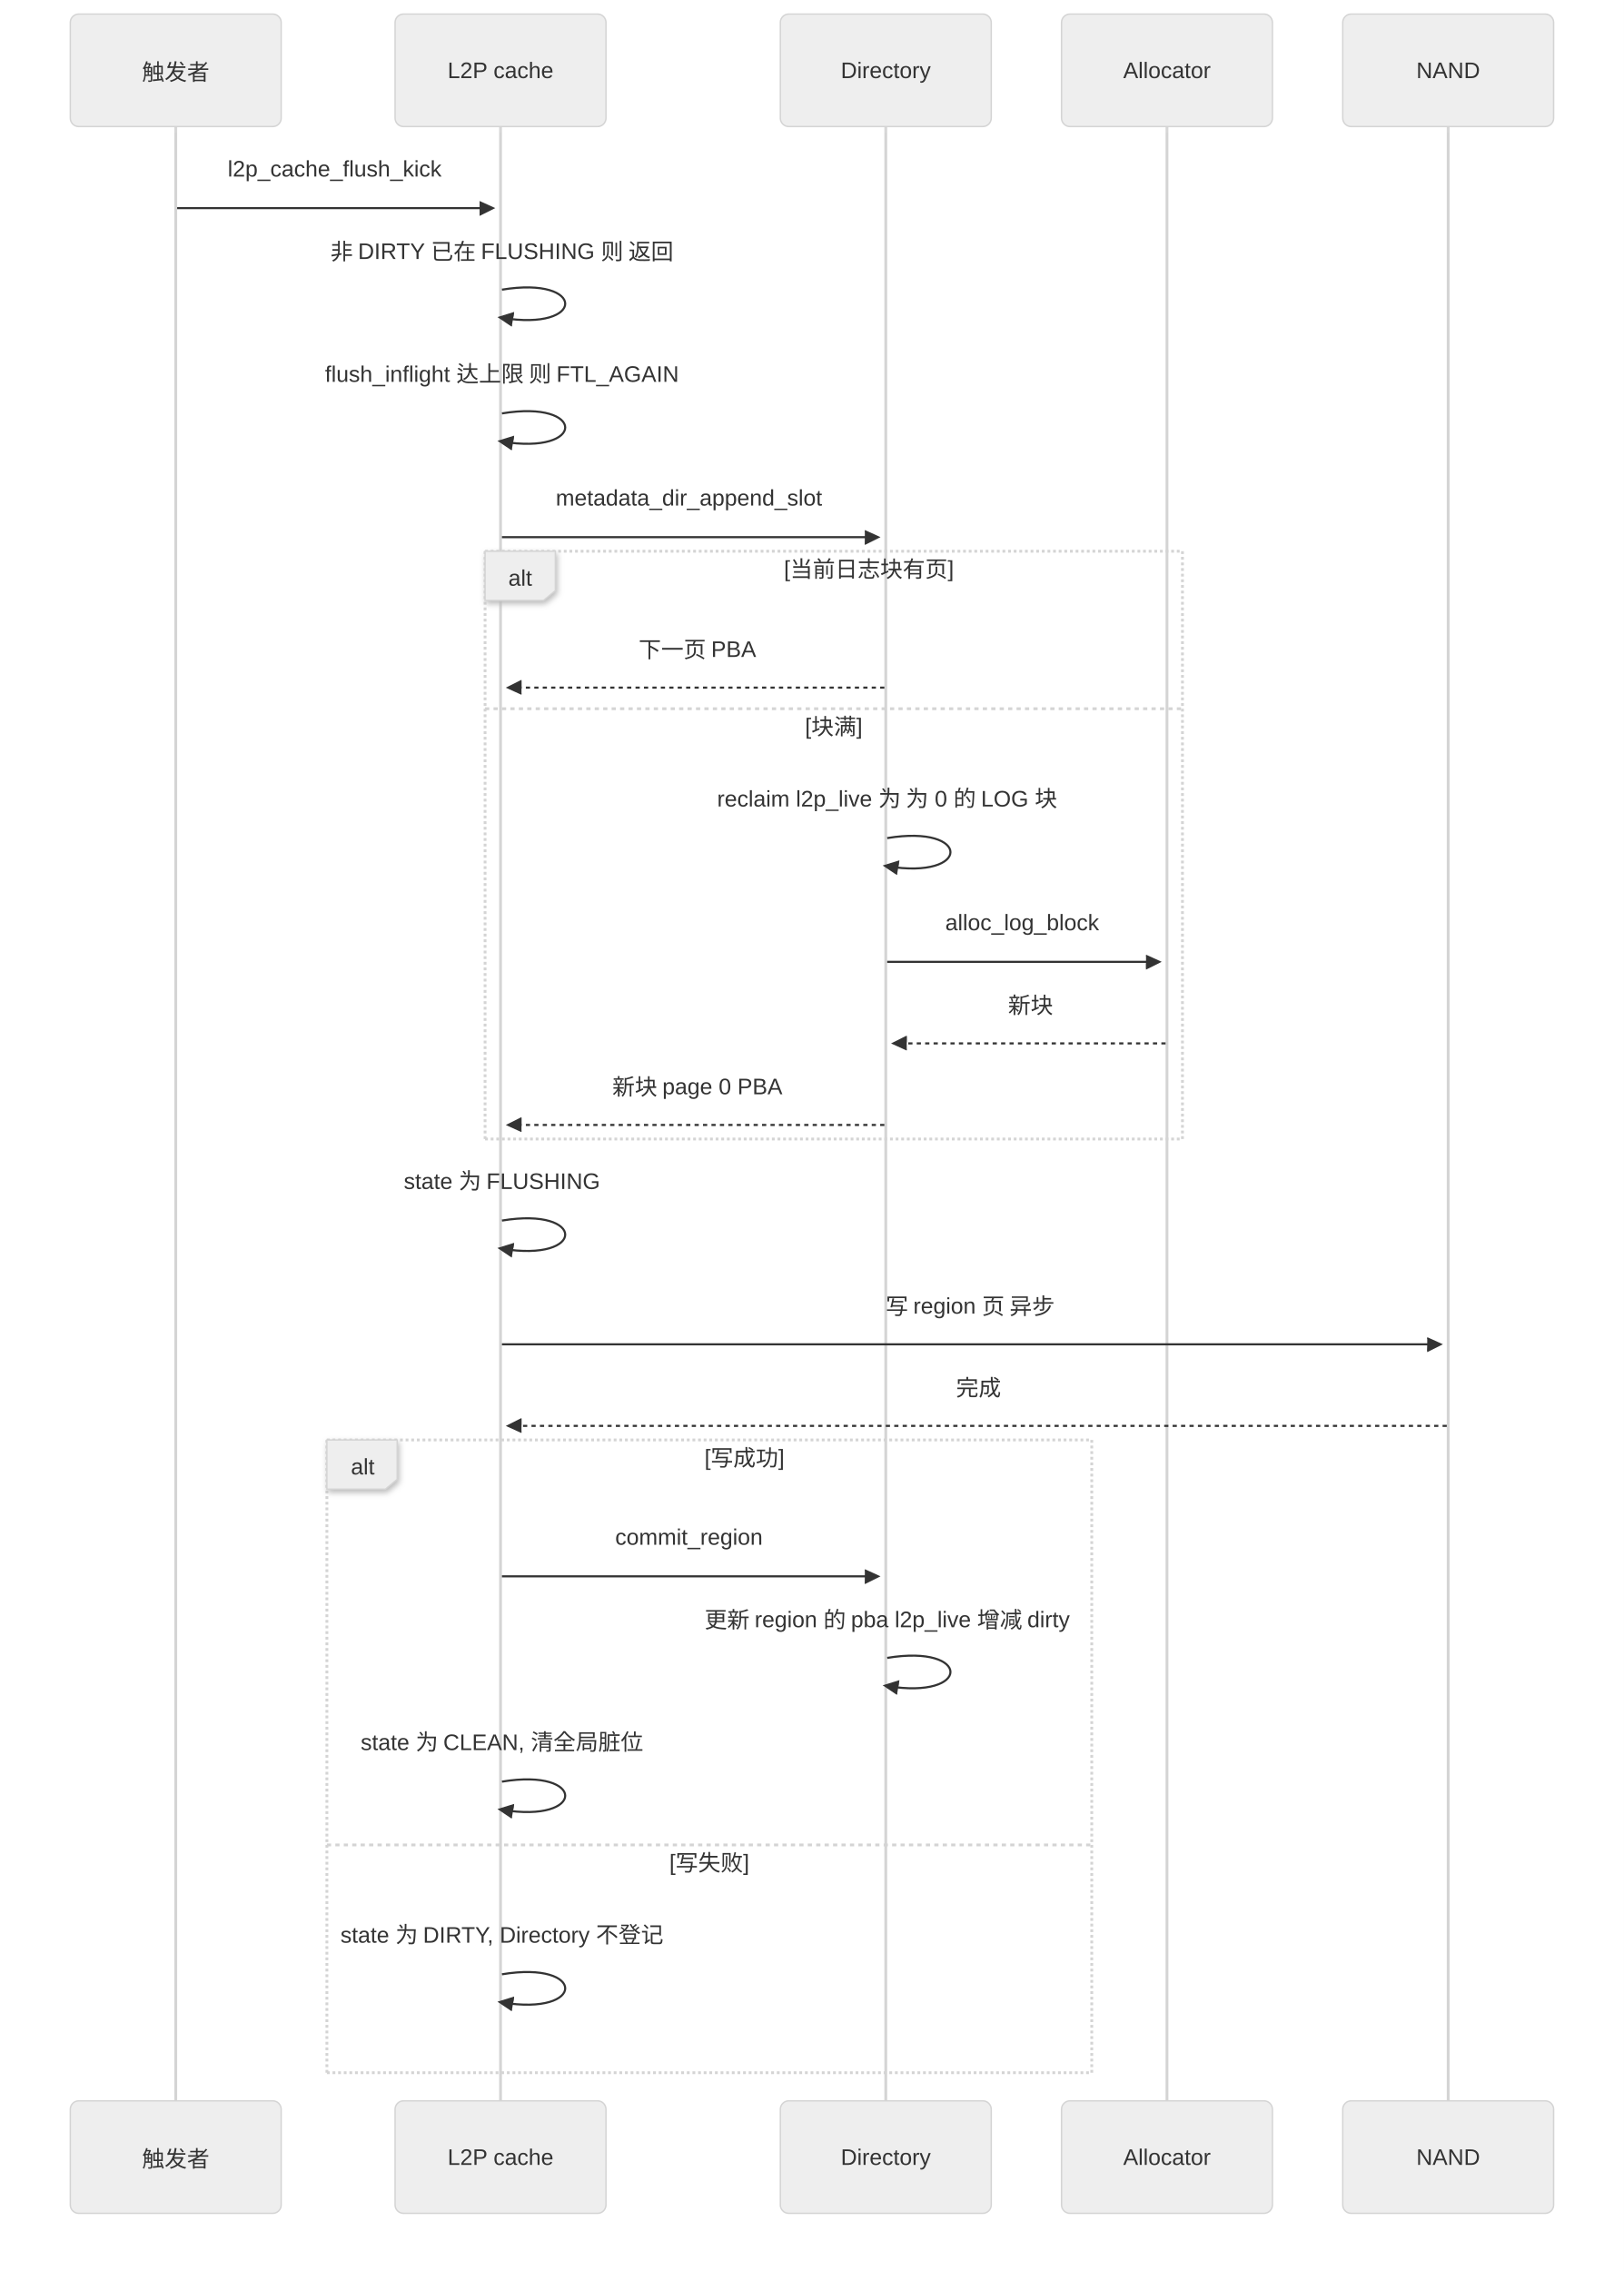
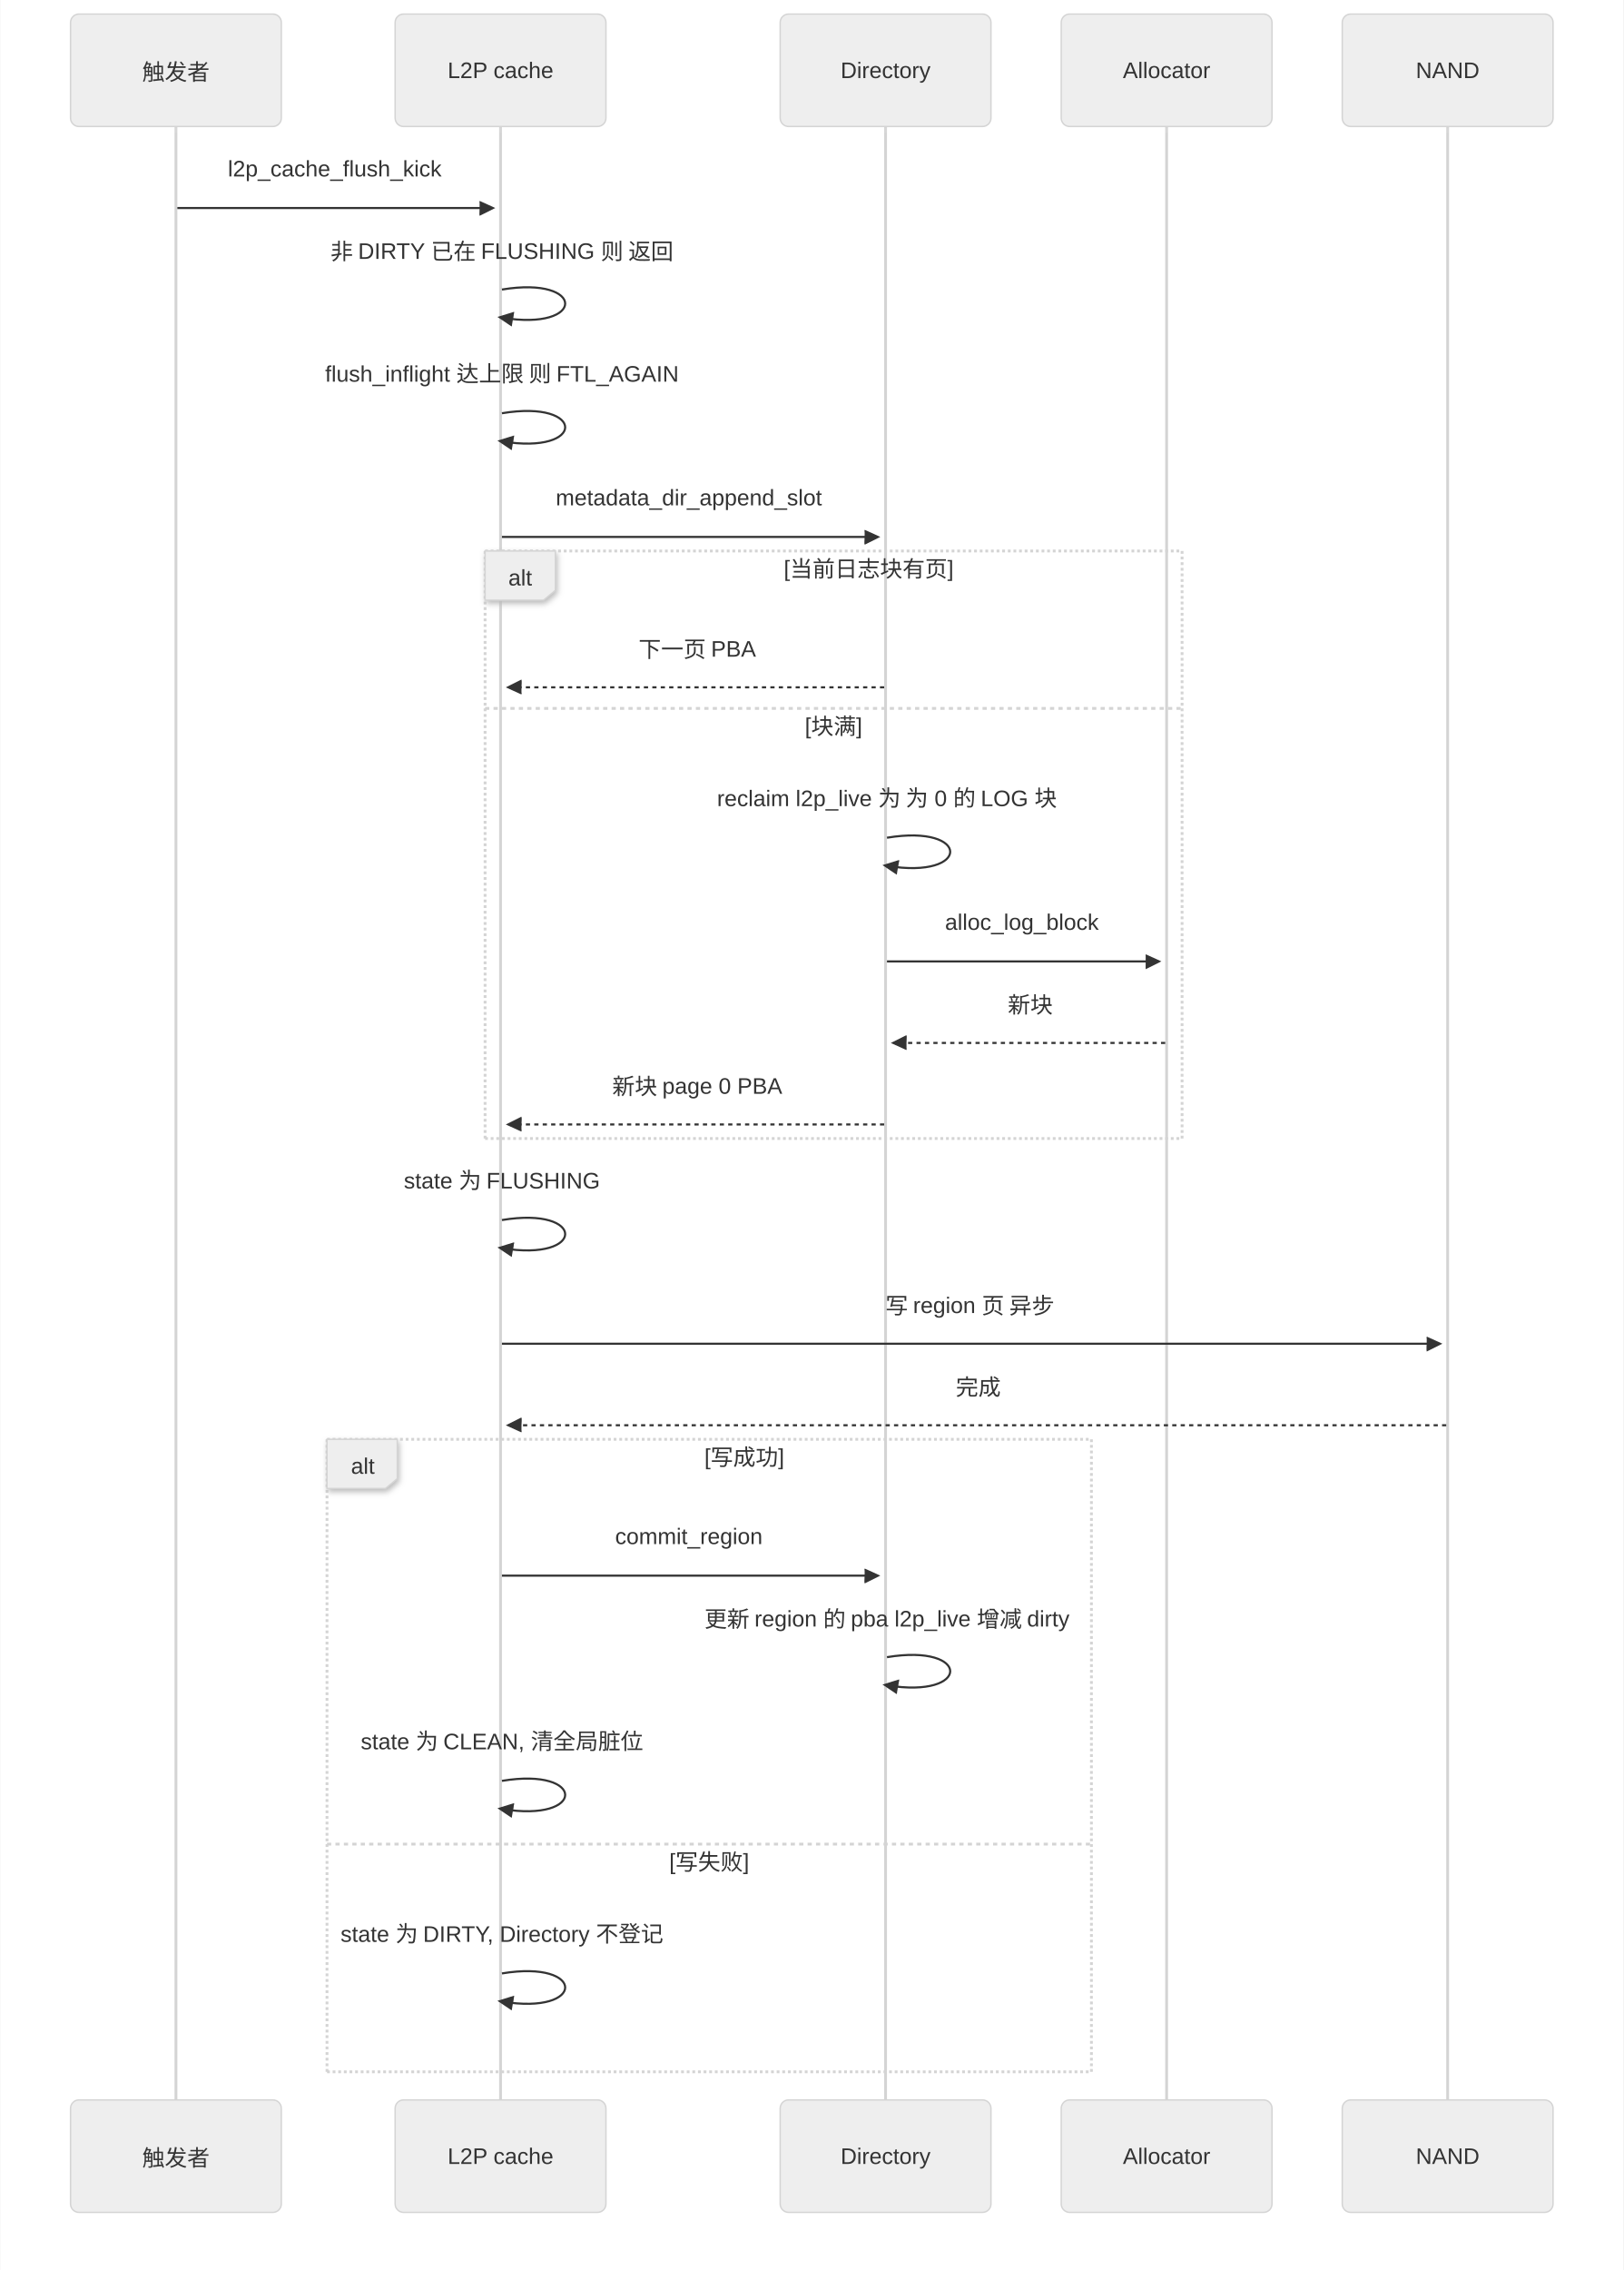
- <svg xmlns="http://www.w3.org/2000/svg" id="d23" width="100%" style="max-width: 1155px;" viewBox="-50 -10 1155 1615" role="graphics-document document" aria-roledescription="sequence">
+ <svg xmlns="http://www.w3.org/2000/svg" id="d23" width="900" height="1258" viewBox="-50 -10 1155 1615" role="graphics-document document" aria-roledescription="sequence">
  <rect x="-50" y="-10" width="1155" height="1615" fill="#ffffff" />
  <g>
    <rect x="905" y="1484" fill="#eaeaea" stroke="#666" width="150" height="80" name="N" rx="6" ry="6" class="actor actor-bottom" data-look="neo" filter="url(#d23-drop-shadow)" />
    <text x="980" y="1524" dominant-baseline="central" alignment-baseline="central" class="actor actor-box" style="text-anchor: middle; font-size: 16px; font-weight: 400;">
      <tspan x="980" dy="0">NAND</tspan>
    </text>
  </g>
  <g>
    <rect x="705" y="1484" fill="#eaeaea" stroke="#666" width="150" height="80" name="A" rx="6" ry="6" class="actor actor-bottom" data-look="neo" filter="url(#d23-drop-shadow)" />
    <text x="780" y="1524" dominant-baseline="central" alignment-baseline="central" class="actor actor-box" style="text-anchor: middle; font-size: 16px; font-weight: 400;">
      <tspan x="780" dy="0">Allocator</tspan>
    </text>
  </g>
  <g>
    <rect x="505" y="1484" fill="#eaeaea" stroke="#666" width="150" height="80" name="D" rx="6" ry="6" class="actor actor-bottom" data-look="neo" filter="url(#d23-drop-shadow)" />
    <text x="580" y="1524" dominant-baseline="central" alignment-baseline="central" class="actor actor-box" style="text-anchor: middle; font-size: 16px; font-weight: 400;">
      <tspan x="580" dy="0">Directory</tspan>
    </text>
  </g>
  <g>
    <rect x="231" y="1484" fill="#eaeaea" stroke="#666" width="150" height="80" name="C" rx="6" ry="6" class="actor actor-bottom" data-look="neo" filter="url(#d23-drop-shadow)" />
    <text x="306" y="1524" dominant-baseline="central" alignment-baseline="central" class="actor actor-box" style="text-anchor: middle; font-size: 16px; font-weight: 400;">
      <tspan x="306" dy="0">L2P cache</tspan>
    </text>
  </g>
  <g>
    <rect x="0" y="1484" fill="#eaeaea" stroke="#666" width="150" height="80" name="S" rx="6" ry="6" class="actor actor-bottom" data-look="neo" filter="url(#d23-drop-shadow)" />
    <text x="75" y="1524" dominant-baseline="central" alignment-baseline="central" class="actor actor-box" style="text-anchor: middle; font-size: 16px; font-weight: 400;">
      <tspan x="75" dy="0">触发者</tspan>
    </text>
  </g>
  <g>
    <line id="actor4" x1="980" y1="80" x2="980" y2="1484" class="actor-line 200" stroke-width="0.5px" stroke="#999" name="N" data-et="life-line" data-id="N" />
    <g id="root-4" data-look="neo" data-et="participant" data-type="participant" data-id="N">
      <rect x="905" y="0" fill="#eaeaea" stroke="#666" width="150" height="80" name="N" rx="6" ry="6" class="actor actor-top" data-look="neo" filter="url(#d23-drop-shadow)" />
      <text x="980" y="40" dominant-baseline="central" alignment-baseline="central" class="actor actor-box" style="text-anchor: middle; font-size: 16px; font-weight: 400;">
        <tspan x="980" dy="0">NAND</tspan>
      </text>
    </g>
  </g>
  <g>
    <line id="actor3" x1="780" y1="80" x2="780" y2="1484" class="actor-line 200" stroke-width="0.5px" stroke="#999" name="A" data-et="life-line" data-id="A" />
    <g id="root-3" data-look="neo" data-et="participant" data-type="participant" data-id="A">
      <rect x="705" y="0" fill="#eaeaea" stroke="#666" width="150" height="80" name="A" rx="6" ry="6" class="actor actor-top" data-look="neo" filter="url(#d23-drop-shadow)" />
      <text x="780" y="40" dominant-baseline="central" alignment-baseline="central" class="actor actor-box" style="text-anchor: middle; font-size: 16px; font-weight: 400;">
        <tspan x="780" dy="0">Allocator</tspan>
      </text>
    </g>
  </g>
  <g>
    <line id="actor2" x1="580" y1="80" x2="580" y2="1484" class="actor-line 200" stroke-width="0.5px" stroke="#999" name="D" data-et="life-line" data-id="D" />
    <g id="root-2" data-look="neo" data-et="participant" data-type="participant" data-id="D">
      <rect x="505" y="0" fill="#eaeaea" stroke="#666" width="150" height="80" name="D" rx="6" ry="6" class="actor actor-top" data-look="neo" filter="url(#d23-drop-shadow)" />
      <text x="580" y="40" dominant-baseline="central" alignment-baseline="central" class="actor actor-box" style="text-anchor: middle; font-size: 16px; font-weight: 400;">
        <tspan x="580" dy="0">Directory</tspan>
      </text>
    </g>
  </g>
  <g>
    <line id="actor1" x1="306" y1="80" x2="306" y2="1484" class="actor-line 200" stroke-width="0.5px" stroke="#999" name="C" data-et="life-line" data-id="C" />
    <g id="root-1" data-look="neo" data-et="participant" data-type="participant" data-id="C">
      <rect x="231" y="0" fill="#eaeaea" stroke="#666" width="150" height="80" name="C" rx="6" ry="6" class="actor actor-top" data-look="neo" filter="url(#d23-drop-shadow)" />
      <text x="306" y="40" dominant-baseline="central" alignment-baseline="central" class="actor actor-box" style="text-anchor: middle; font-size: 16px; font-weight: 400;">
        <tspan x="306" dy="0">L2P cache</tspan>
      </text>
    </g>
  </g>
  <g>
    <line id="actor0" x1="75" y1="80" x2="75" y2="1484" class="actor-line 200" stroke-width="0.5px" stroke="#999" name="S" data-et="life-line" data-id="S" />
    <g id="root-0" data-look="neo" data-et="participant" data-type="participant" data-id="S">
      <rect x="0" y="0" fill="#eaeaea" stroke="#666" width="150" height="80" name="S" rx="6" ry="6" class="actor actor-top" data-look="neo" filter="url(#d23-drop-shadow)" />
      <text x="75" y="40" dominant-baseline="central" alignment-baseline="central" class="actor actor-box" style="text-anchor: middle; font-size: 16px; font-weight: 400;">
        <tspan x="75" dy="0">触发者</tspan>
      </text>
    </g>
  </g>
  <style>#d23{font-family:"trebuchet ms",verdana,arial,sans-serif;font-size:16px;fill:#000000;}@keyframes edge-animation-frame{from{stroke-dashoffset:0;}}@keyframes dash{to{stroke-dashoffset:0;}}#d23 .edge-animation-slow{stroke-dasharray:9,5!important;stroke-dashoffset:900;animation:dash 50s linear infinite;stroke-linecap:round;}#d23 .edge-animation-fast{stroke-dasharray:9,5!important;stroke-dashoffset:900;animation:dash 20s linear infinite;stroke-linecap:round;}#d23 .error-icon{fill:#552222;}#d23 .error-text{fill:#552222;stroke:#552222;}#d23 .edge-thickness-normal{stroke-width:1px;}#d23 .edge-thickness-thick{stroke-width:3.5px;}#d23 .edge-pattern-solid{stroke-dasharray:0;}#d23 .edge-thickness-invisible{stroke-width:0;fill:none;}#d23 .edge-pattern-dashed{stroke-dasharray:3;}#d23 .edge-pattern-dotted{stroke-dasharray:2;}#d23 .marker{fill:#666;stroke:#666;}#d23 .marker.cross{stroke:#666;}#d23 svg{font-family:"trebuchet ms",verdana,arial,sans-serif;font-size:16px;}#d23 p{margin:0;}#d23 .actor{stroke:hsl(0, 0%, 83%);fill:#eee;stroke-width:1;}#d23 rect.actor.outer-path[data-look="neo"]{filter:drop-shadow( 1px 2px 2px rgba(185,185,185,1));}#d23 rect.note[data-look="neo"]{stroke:#999;fill:#666;filter:drop-shadow( 1px 2px 2px rgba(185,185,185,1));}#d23 text.actor&gt;tspan{fill:#333;stroke:none;}#d23 .actor-line{stroke:hsl(0, 0%, 83%);}#d23 .innerArc{stroke-width:1.5;stroke-dasharray:none;}#d23 .messageLine0{stroke-width:1.5;stroke-dasharray:none;stroke:#333;}#d23 .messageLine1{stroke-width:1.5;stroke-dasharray:2,2;stroke:#333;}#d23 [id$="-arrowhead"] path{fill:#333;stroke:#333;}#d23 .sequenceNumber{fill:white;}#d23 [id$="-sequencenumber"]{fill:#333;}#d23 [id$="-crosshead"] path{fill:#333;stroke:#333;}#d23 .messageText{fill:#333;stroke:none;}#d23 .labelBox{stroke:hsl(0, 0%, 83%);fill:#eee;filter:drop-shadow( 1px 2px 2px rgba(185,185,185,1));}#d23 .labelText,#d23 .labelText&gt;tspan{fill:#333;stroke:none;}#d23 .loopText,#d23 .loopText&gt;tspan{fill:#333;stroke:none;}#d23 .sectionTitle,#d23 .sectionTitle&gt;tspan{fill:#333;stroke:none;}#d23 .loopLine{stroke-width:2px;stroke-dasharray:2,2;stroke:hsl(0, 0%, 83%);fill:hsl(0, 0%, 83%);}#d23 .note{stroke:#999;fill:#666;}#d23 .noteText,#d23 .noteText&gt;tspan{fill:#fff;stroke:none;}#d23 .activation0{fill:#f4f4f4;stroke:#666;}#d23 .activation1{fill:#f4f4f4;stroke:#666;}#d23 .activation2{fill:#f4f4f4;stroke:#666;}#d23 .actorPopupMenu{position:absolute;}#d23 .actorPopupMenuPanel{position:absolute;fill:#eee;box-shadow:0px 8px 16px 0px rgba(0,0,0,0.2);filter:drop-shadow(3px 5px 2px rgb(0 0 0 / 0.4));}#d23 .actor-man circle,#d23 line{fill:#eee;stroke-width:2px;}#d23 g rect.rect{filter:drop-shadow( 1px 2px 2px rgba(185,185,185,1));stroke:#999;}#d23 .node .neo-node{stroke:#999;}#d23 [data-look="neo"].node rect,#d23 [data-look="neo"].cluster rect,#d23 [data-look="neo"].node polygon{stroke:url(#d23-gradient);filter:drop-shadow( 1px 2px 2px rgba(185,185,185,1));}#d23 [data-look="neo"].swimlane.cluster rect{filter:none;}#d23 [data-look="neo"].node path{stroke:url(#d23-gradient);stroke-width:1px;}#d23 [data-look="neo"].node .outer-path{filter:drop-shadow( 1px 2px 2px rgba(185,185,185,1));}#d23 [data-look="neo"].node .neo-line path{stroke:#999;filter:none;}#d23 [data-look="neo"].node circle{stroke:url(#d23-gradient);filter:drop-shadow( 1px 2px 2px rgba(185,185,185,1));}#d23 [data-look="neo"].node circle .state-start{fill:#000000;}#d23 [data-look="neo"].icon-shape .icon{fill:url(#d23-gradient);filter:drop-shadow( 1px 2px 2px rgba(185,185,185,1));}#d23 [data-look="neo"].icon-shape .icon-neo path{stroke:url(#d23-gradient);filter:drop-shadow( 1px 2px 2px rgba(185,185,185,1));}#d23 :root{--mermaid-font-family:"trebuchet ms",verdana,arial,sans-serif;}</style>
  <g />
  <defs>
    <symbol id="d23-computer" width="24" height="24">
      <path transform="scale(.5)" d="M2 2v13h20v-13h-20zm18 11h-16v-9h16v9zm-10.228 6l.466-1h3.524l.467 1h-4.457zm14.228 3h-24l2-6h2.104l-1.33 4h18.45l-1.297-4h2.073l2 6zm-5-10h-14v-7h14v7z" />
    </symbol>
  </defs>
  <defs>
    <symbol id="d23-database" fill-rule="evenodd" clip-rule="evenodd">
      <path transform="scale(.5)" d="M12.258.001l.256.004.255.005.253.008.251.01.249.012.247.015.246.016.242.019.241.02.239.023.236.024.233.027.231.028.229.031.225.032.223.034.22.036.217.038.214.04.211.041.208.043.205.045.201.046.198.048.194.05.191.051.187.053.183.054.18.056.175.057.172.059.168.06.163.061.16.063.155.064.15.066.074.033.073.033.071.034.07.034.069.035.068.035.067.035.066.035.064.036.064.036.062.036.06.036.06.037.058.037.058.037.055.038.055.038.053.038.052.038.051.039.05.039.048.039.047.039.045.04.044.04.043.04.041.04.04.041.039.041.037.041.036.041.034.041.033.042.032.042.03.042.029.042.027.042.026.043.024.043.023.043.021.043.02.043.018.044.017.043.015.044.013.044.012.044.011.045.009.044.007.045.006.045.004.045.002.045.001.045v17l-.001.045-.002.045-.004.045-.006.045-.007.045-.009.044-.011.045-.012.044-.013.044-.015.044-.017.043-.018.044-.02.043-.021.043-.023.043-.024.043-.026.043-.027.042-.029.042-.03.042-.032.042-.033.042-.034.041-.036.041-.037.041-.039.041-.04.041-.041.04-.043.04-.044.04-.045.04-.047.039-.048.039-.05.039-.051.039-.052.038-.053.038-.055.038-.055.038-.058.037-.058.037-.06.037-.06.036-.062.036-.064.036-.064.036-.066.035-.067.035-.068.035-.069.035-.07.034-.071.034-.073.033-.074.033-.15.066-.155.064-.16.063-.163.061-.168.06-.172.059-.175.057-.18.056-.183.054-.187.053-.191.051-.194.05-.198.048-.201.046-.205.045-.208.043-.211.041-.214.04-.217.038-.22.036-.223.034-.225.032-.229.031-.231.028-.233.027-.236.024-.239.023-.241.02-.242.019-.246.016-.247.015-.249.012-.251.01-.253.008-.255.005-.256.004-.258.001-.258-.001-.256-.004-.255-.005-.253-.008-.251-.01-.249-.012-.247-.015-.245-.016-.243-.019-.241-.02-.238-.023-.236-.024-.234-.027-.231-.028-.228-.031-.226-.032-.223-.034-.22-.036-.217-.038-.214-.04-.211-.041-.208-.043-.204-.045-.201-.046-.198-.048-.195-.05-.19-.051-.187-.053-.184-.054-.179-.056-.176-.057-.172-.059-.167-.06-.164-.061-.159-.063-.155-.064-.151-.066-.074-.033-.072-.033-.072-.034-.07-.034-.069-.035-.068-.035-.067-.035-.066-.035-.064-.036-.063-.036-.062-.036-.061-.036-.06-.037-.058-.037-.057-.037-.056-.038-.055-.038-.053-.038-.052-.038-.051-.039-.049-.039-.049-.039-.046-.039-.046-.04-.044-.04-.043-.04-.041-.04-.04-.041-.039-.041-.037-.041-.036-.041-.034-.041-.033-.042-.032-.042-.03-.042-.029-.042-.027-.042-.026-.043-.024-.043-.023-.043-.021-.043-.02-.043-.018-.044-.017-.043-.015-.044-.013-.044-.012-.044-.011-.045-.009-.044-.007-.045-.006-.045-.004-.045-.002-.045-.001-.045v-17l.001-.045.002-.045.004-.045.006-.045.007-.045.009-.044.011-.045.012-.044.013-.044.015-.044.017-.043.018-.044.02-.043.021-.043.023-.043.024-.043.026-.043.027-.042.029-.042.03-.042.032-.042.033-.042.034-.041.036-.041.037-.041.039-.041.04-.041.041-.04.043-.04.044-.04.046-.04.046-.039.049-.039.049-.039.051-.039.052-.038.053-.038.055-.038.056-.038.057-.037.058-.037.06-.037.061-.036.062-.036.063-.036.064-.036.066-.035.067-.035.068-.035.069-.035.07-.034.072-.034.072-.033.074-.033.151-.066.155-.064.159-.063.164-.061.167-.06.172-.059.176-.057.179-.056.184-.054.187-.053.19-.051.195-.05.198-.048.201-.046.204-.045.208-.043.211-.041.214-.04.217-.038.22-.036.223-.034.226-.032.228-.031.231-.028.234-.027.236-.024.238-.023.241-.02.243-.019.245-.016.247-.015.249-.012.251-.01.253-.008.255-.005.256-.004.258-.001.258.001zm-9.258 20.499v.01l.001.021.003.021.004.022.005.021.006.022.007.022.009.023.01.022.011.023.012.023.013.023.015.023.016.024.017.023.018.024.019.024.021.024.022.025.023.024.024.025.052.049.056.05.061.051.066.051.07.051.075.051.079.052.084.052.088.052.092.052.097.052.102.051.105.052.11.052.114.051.119.051.123.051.127.05.131.05.135.05.139.048.144.049.147.047.152.047.155.047.16.045.163.045.167.043.171.043.176.041.178.041.183.039.187.039.19.037.194.035.197.035.202.033.204.031.209.03.212.029.216.027.219.025.222.024.226.021.23.02.233.018.236.016.24.015.243.012.246.01.249.008.253.005.256.004.259.001.26-.001.257-.004.254-.005.25-.008.247-.011.244-.012.241-.014.237-.016.233-.018.231-.021.226-.021.224-.024.22-.026.216-.027.212-.028.21-.031.205-.031.202-.034.198-.034.194-.036.191-.037.187-.039.183-.04.179-.04.175-.042.172-.043.168-.044.163-.045.16-.046.155-.046.152-.047.148-.048.143-.049.139-.049.136-.05.131-.05.126-.05.123-.051.118-.052.114-.051.11-.052.106-.052.101-.052.096-.052.092-.052.088-.053.083-.051.079-.052.074-.052.07-.051.065-.051.06-.051.056-.05.051-.05.023-.024.023-.025.021-.024.02-.024.019-.024.018-.024.017-.024.015-.023.014-.024.013-.023.012-.023.01-.023.01-.022.008-.022.006-.022.006-.022.004-.022.004-.021.001-.021.001-.021v-4.127l-.077.055-.08.053-.083.054-.085.053-.087.052-.09.052-.093.051-.095.05-.097.05-.1.049-.102.049-.105.048-.106.047-.109.047-.111.046-.114.045-.115.045-.118.044-.12.043-.122.042-.124.042-.126.041-.128.04-.13.04-.132.038-.134.038-.135.037-.138.037-.139.035-.142.035-.143.034-.144.033-.147.032-.148.031-.15.03-.151.03-.153.029-.154.027-.156.027-.158.026-.159.025-.161.024-.162.023-.163.022-.165.021-.166.02-.167.019-.169.018-.169.017-.171.016-.173.015-.173.014-.175.013-.175.012-.177.011-.178.01-.179.008-.179.008-.181.006-.182.005-.182.004-.184.003-.184.002h-.37l-.184-.002-.184-.003-.182-.004-.182-.005-.181-.006-.179-.008-.179-.008-.178-.01-.176-.011-.176-.012-.175-.013-.173-.014-.172-.015-.171-.016-.17-.017-.169-.018-.167-.019-.166-.02-.165-.021-.163-.022-.162-.023-.161-.024-.159-.025-.157-.026-.156-.027-.155-.027-.153-.029-.151-.03-.15-.03-.148-.031-.146-.032-.145-.033-.143-.034-.141-.035-.14-.035-.137-.037-.136-.037-.134-.038-.132-.038-.13-.04-.128-.04-.126-.041-.124-.042-.122-.042-.12-.044-.117-.043-.116-.045-.113-.045-.112-.046-.109-.047-.106-.047-.105-.048-.102-.049-.1-.049-.097-.05-.095-.05-.093-.052-.09-.051-.087-.052-.085-.053-.083-.054-.08-.054-.077-.054v4.127zm0-5.654v.011l.001.021.003.021.004.021.005.022.006.022.007.022.009.022.01.022.011.023.012.023.013.023.015.024.016.023.017.024.018.024.019.024.021.024.022.024.023.025.024.024.052.05.056.05.061.05.066.051.07.051.075.052.079.051.084.052.088.052.092.052.097.052.102.052.105.052.11.051.114.051.119.052.123.05.127.051.131.05.135.049.139.049.144.048.147.048.152.047.155.046.16.045.163.045.167.044.171.042.176.042.178.04.183.04.187.038.19.037.194.036.197.034.202.033.204.032.209.03.212.028.216.027.219.025.222.024.226.022.23.02.233.018.236.016.24.014.243.012.246.01.249.008.253.006.256.003.259.001.26-.001.257-.003.254-.006.25-.008.247-.01.244-.012.241-.015.237-.016.233-.018.231-.02.226-.022.224-.024.22-.025.216-.027.212-.029.21-.03.205-.032.202-.033.198-.035.194-.036.191-.037.187-.039.183-.039.179-.041.175-.042.172-.043.168-.044.163-.045.16-.045.155-.047.152-.047.148-.048.143-.048.139-.05.136-.049.131-.05.126-.051.123-.051.118-.051.114-.052.11-.052.106-.052.101-.052.096-.052.092-.052.088-.052.083-.052.079-.052.074-.051.07-.052.065-.051.06-.05.056-.051.051-.049.023-.025.023-.024.021-.025.02-.024.019-.024.018-.024.017-.024.015-.023.014-.023.013-.024.012-.022.01-.023.01-.023.008-.022.006-.022.006-.022.004-.021.004-.022.001-.021.001-.021v-4.139l-.077.054-.08.054-.083.054-.085.052-.087.053-.09.051-.093.051-.095.051-.097.05-.1.049-.102.049-.105.048-.106.047-.109.047-.111.046-.114.045-.115.044-.118.044-.12.044-.122.042-.124.042-.126.041-.128.04-.13.039-.132.039-.134.038-.135.037-.138.036-.139.036-.142.035-.143.033-.144.033-.147.033-.148.031-.15.03-.151.03-.153.028-.154.028-.156.027-.158.026-.159.025-.161.024-.162.023-.163.022-.165.021-.166.02-.167.019-.169.018-.169.017-.171.016-.173.015-.173.014-.175.013-.175.012-.177.011-.178.009-.179.009-.179.007-.181.007-.182.005-.182.004-.184.003-.184.002h-.37l-.184-.002-.184-.003-.182-.004-.182-.005-.181-.007-.179-.007-.179-.009-.178-.009-.176-.011-.176-.012-.175-.013-.173-.014-.172-.015-.171-.016-.17-.017-.169-.018-.167-.019-.166-.02-.165-.021-.163-.022-.162-.023-.161-.024-.159-.025-.157-.026-.156-.027-.155-.028-.153-.028-.151-.03-.15-.03-.148-.031-.146-.033-.145-.033-.143-.033-.141-.035-.14-.036-.137-.036-.136-.037-.134-.038-.132-.039-.13-.039-.128-.04-.126-.041-.124-.042-.122-.043-.12-.043-.117-.044-.116-.044-.113-.046-.112-.046-.109-.046-.106-.047-.105-.048-.102-.049-.1-.049-.097-.05-.095-.051-.093-.051-.09-.051-.087-.053-.085-.052-.083-.054-.08-.054-.077-.054v4.139zm0-5.666v.011l.001.02.003.022.004.021.005.022.006.021.007.022.009.023.01.022.011.023.012.023.013.023.015.023.016.024.017.024.018.023.019.024.021.025.022.024.023.024.024.025.052.05.056.05.061.05.066.051.07.051.075.052.079.051.084.052.088.052.092.052.097.052.102.052.105.051.11.052.114.051.119.051.123.051.127.05.131.05.135.05.139.049.144.048.147.048.152.047.155.046.16.045.163.045.167.043.171.043.176.042.178.04.183.04.187.038.19.037.194.036.197.034.202.033.204.032.209.03.212.028.216.027.219.025.222.024.226.021.23.02.233.018.236.017.24.014.243.012.246.01.249.008.253.006.256.003.259.001.26-.001.257-.003.254-.006.25-.008.247-.01.244-.013.241-.014.237-.016.233-.018.231-.02.226-.022.224-.024.22-.025.216-.027.212-.029.21-.03.205-.032.202-.033.198-.035.194-.036.191-.037.187-.039.183-.039.179-.041.175-.042.172-.043.168-.044.163-.045.16-.045.155-.047.152-.047.148-.048.143-.049.139-.049.136-.049.131-.051.126-.05.123-.051.118-.052.114-.051.11-.052.106-.052.101-.052.096-.052.092-.052.088-.052.083-.052.079-.052.074-.052.07-.051.065-.051.06-.051.056-.05.051-.049.023-.025.023-.025.021-.024.02-.024.019-.024.018-.024.017-.024.015-.023.014-.024.013-.023.012-.023.01-.022.01-.023.008-.022.006-.022.006-.022.004-.022.004-.021.001-.021.001-.021v-4.153l-.077.054-.08.054-.083.053-.085.053-.087.053-.09.051-.093.051-.095.051-.097.05-.1.049-.102.048-.105.048-.106.048-.109.046-.111.046-.114.046-.115.044-.118.044-.12.043-.122.043-.124.042-.126.041-.128.04-.13.039-.132.039-.134.038-.135.037-.138.036-.139.036-.142.034-.143.034-.144.033-.147.032-.148.032-.15.03-.151.03-.153.028-.154.028-.156.027-.158.026-.159.024-.161.024-.162.023-.163.023-.165.021-.166.02-.167.019-.169.018-.169.017-.171.016-.173.015-.173.014-.175.013-.175.012-.177.01-.178.01-.179.009-.179.007-.181.006-.182.006-.182.004-.184.003-.184.001-.185.001-.185-.001-.184-.001-.184-.003-.182-.004-.182-.006-.181-.006-.179-.007-.179-.009-.178-.01-.176-.01-.176-.012-.175-.013-.173-.014-.172-.015-.171-.016-.17-.017-.169-.018-.167-.019-.166-.02-.165-.021-.163-.023-.162-.023-.161-.024-.159-.024-.157-.026-.156-.027-.155-.028-.153-.028-.151-.03-.15-.03-.148-.032-.146-.032-.145-.033-.143-.034-.141-.034-.14-.036-.137-.036-.136-.037-.134-.038-.132-.039-.13-.039-.128-.041-.126-.041-.124-.041-.122-.043-.12-.043-.117-.044-.116-.044-.113-.046-.112-.046-.109-.046-.106-.048-.105-.048-.102-.048-.1-.05-.097-.049-.095-.051-.093-.051-.09-.052-.087-.052-.085-.053-.083-.053-.08-.054-.077-.054v4.153zm8.74-8.179l-.257.004-.254.005-.25.008-.247.011-.244.012-.241.014-.237.016-.233.018-.231.021-.226.022-.224.023-.22.026-.216.027-.212.028-.21.031-.205.032-.202.033-.198.034-.194.036-.191.038-.187.038-.183.04-.179.041-.175.042-.172.043-.168.043-.163.045-.16.046-.155.046-.152.048-.148.048-.143.048-.139.049-.136.05-.131.05-.126.051-.123.051-.118.051-.114.052-.11.052-.106.052-.101.052-.096.052-.092.052-.088.052-.083.052-.079.052-.074.051-.07.052-.065.051-.06.05-.056.05-.051.05-.023.025-.023.024-.021.024-.02.025-.019.024-.018.024-.017.023-.015.024-.014.023-.013.023-.012.023-.01.023-.01.022-.008.022-.006.023-.006.021-.004.022-.004.021-.001.021-.001.021.001.021.001.021.004.021.004.022.006.021.006.023.008.022.01.022.01.023.012.023.013.023.014.023.015.024.017.023.018.024.019.024.02.025.021.024.023.024.023.025.051.05.056.05.06.05.065.051.07.052.074.051.079.052.083.052.088.052.092.052.096.052.101.052.106.052.11.052.114.052.118.051.123.051.126.051.131.05.136.05.139.049.143.048.148.048.152.048.155.046.16.046.163.045.168.043.172.043.175.042.179.041.183.04.187.038.191.038.194.036.198.034.202.033.205.032.21.031.212.028.216.027.22.026.224.023.226.022.231.021.233.018.237.016.241.014.244.012.247.011.25.008.254.005.257.004.26.001.26-.001.257-.004.254-.005.25-.008.247-.011.244-.012.241-.014.237-.016.233-.018.231-.021.226-.022.224-.023.22-.026.216-.027.212-.028.21-.031.205-.032.202-.033.198-.034.194-.036.191-.038.187-.038.183-.04.179-.041.175-.042.172-.043.168-.043.163-.045.16-.046.155-.046.152-.048.148-.048.143-.048.139-.049.136-.05.131-.05.126-.051.123-.051.118-.051.114-.052.11-.052.106-.052.101-.052.096-.052.092-.052.088-.052.083-.052.079-.052.074-.051.07-.052.065-.051.06-.05.056-.05.051-.05.023-.025.023-.024.021-.024.02-.025.019-.024.018-.024.017-.023.015-.024.014-.023.013-.023.012-.023.01-.023.01-.022.008-.022.006-.023.006-.021.004-.022.004-.021.001-.021.001-.021-.001-.021-.001-.021-.004-.021-.004-.022-.006-.021-.006-.023-.008-.022-.01-.022-.01-.023-.012-.023-.013-.023-.014-.023-.015-.024-.017-.023-.018-.024-.019-.024-.02-.025-.021-.024-.023-.024-.023-.025-.051-.05-.056-.05-.06-.05-.065-.051-.07-.052-.074-.051-.079-.052-.083-.052-.088-.052-.092-.052-.096-.052-.101-.052-.106-.052-.11-.052-.114-.052-.118-.051-.123-.051-.126-.051-.131-.05-.136-.05-.139-.049-.143-.048-.148-.048-.152-.048-.155-.046-.16-.046-.163-.045-.168-.043-.172-.043-.175-.042-.179-.041-.183-.04-.187-.038-.191-.038-.194-.036-.198-.034-.202-.033-.205-.032-.21-.031-.212-.028-.216-.027-.22-.026-.224-.023-.226-.022-.231-.021-.233-.018-.237-.016-.241-.014-.244-.012-.247-.011-.25-.008-.254-.005-.257-.004-.26-.001-.26.001z" />
    </symbol>
  </defs>
  <defs>
    <symbol id="d23-clock" width="24" height="24">
      <path transform="scale(.5)" d="M12 2c5.514 0 10 4.486 10 10s-4.486 10-10 10-10-4.486-10-10 4.486-10 10-10zm0-2c-6.627 0-12 5.373-12 12s5.373 12 12 12 12-5.373 12-12-5.373-12-12-12zm5.848 12.459c.202.038.202.333.001.372-1.907.361-6.045 1.111-6.547 1.111-.719 0-1.301-.582-1.301-1.301 0-.512.77-5.447 1.125-7.445.034-.192.312-.181.343.014l.985 6.238 5.394 1.011z" />
    </symbol>
  </defs>
  <defs>
    <marker id="d23-arrowhead" refX="7.9" refY="5" markerUnits="userSpaceOnUse" markerWidth="12" markerHeight="12" orient="auto-start-reverse">
      <path d="M -1 0 L 10 5 L 0 10 z" />
    </marker>
  </defs>
  <defs>
    <marker id="d23-crosshead" markerWidth="15" markerHeight="8" orient="auto" refX="4" refY="4.5">
      <path fill="none" stroke="#000000" stroke-width="1pt" d="M 1,2 L 6,7 M 6,2 L 1,7" style="stroke-dasharray: 0, 0;" />
    </marker>
  </defs>
  <defs>
    <marker id="d23-filled-head" refX="15.5" refY="7" markerWidth="20" markerHeight="28" orient="auto">
      <path d="M 18,7 L9,13 L14,7 L9,1 Z" />
    </marker>
  </defs>
  <defs>
    <marker id="d23-sequencenumber" refX="15" refY="15" markerWidth="60" markerHeight="40" orient="auto">
      <circle cx="15" cy="15" r="6" />
    </marker>
  </defs>
  <defs>
    <marker id="d23-solidTopArrowHead" refX="7.9" refY="7.25" markerUnits="userSpaceOnUse" markerWidth="12" markerHeight="12" orient="auto-start-reverse">
      <path d="M 0 0 L 10 8 L 0 8 z" />
    </marker>
  </defs>
  <defs>
    <marker id="d23-solidBottomArrowHead" refX="7.9" refY="0.75" markerUnits="userSpaceOnUse" markerWidth="12" markerHeight="12" orient="auto-start-reverse">
      <path d="M 0 0 L 10 0 L 0 8 z" />
    </marker>
  </defs>
  <defs>
    <marker id="d23-stickTopArrowHead" refX="7.5" refY="7" markerUnits="userSpaceOnUse" markerWidth="12" markerHeight="12" orient="auto-start-reverse">
      <path d="M 0 0 L 7 7" stroke="black" stroke-width="1.5" fill="none" />
    </marker>
  </defs>
  <defs>
    <marker id="d23-stickBottomArrowHead" refX="7.5" refY="0" markerUnits="userSpaceOnUse" markerWidth="12" markerHeight="12" orient="auto-start-reverse">
      <path d="M 0 7 L 7 0" stroke="black" stroke-width="1.5" fill="none" />
    </marker>
  </defs>
  <defs>
    <filter id="d23-drop-shadow" height="130%" width="130%">
      <feDropShadow dx="4" dy="4" stdDeviation="0" flood-opacity="0.06" flood-color="#FFFFFF" />
    </filter>
  </defs>
  <g data-et="control-structure" data-id="i11">
    <line x1="295" y1="382" x2="791" y2="382" class="loopLine" />
    <line x1="791" y1="382" x2="791" y2="800" class="loopLine" />
    <line x1="295" y1="800" x2="791" y2="800" class="loopLine" />
    <line x1="295" y1="382" x2="295" y2="800" class="loopLine" />
    <line x1="295" y1="494" x2="791" y2="494" class="loopLine" style="stroke-dasharray: 3, 3;" />
    <polygon points="295,382 345,382 345,410 336.6,417 295,417" class="labelBox" />
    <text x="320" y="402" text-anchor="middle" dominant-baseline="middle" alignment-baseline="middle" class="labelText" style="font-size: 16px; font-weight: 400;">alt</text>
    <text x="568" y="400" text-anchor="middle" class="loopText" style="font-size: 16px; font-weight: 400;">
      <tspan x="568">[当前日志块有页]</tspan>
    </text>
    <text x="543" y="512" text-anchor="middle" class="sectionTitle" style="font-size: 16px; font-weight: 400;">[块满]</text>
  </g>
  <g data-et="control-structure" data-id="i21">
    <line x1="182.5" y1="1014" x2="726.5" y2="1014" class="loopLine" />
    <line x1="726.5" y1="1014" x2="726.5" y2="1464" class="loopLine" />
    <line x1="182.5" y1="1464" x2="726.5" y2="1464" class="loopLine" />
    <line x1="182.5" y1="1014" x2="182.5" y2="1464" class="loopLine" />
    <line x1="182.5" y1="1302" x2="726.5" y2="1302" class="loopLine" style="stroke-dasharray: 3, 3;" />
    <polygon points="182.5,1014 232.5,1014 232.5,1042 224.1,1049 182.5,1049" class="labelBox" />
    <text x="208" y="1034" text-anchor="middle" dominant-baseline="middle" alignment-baseline="middle" class="labelText" style="font-size: 16px; font-weight: 400;">alt</text>
    <text x="479.5" y="1032" text-anchor="middle" class="loopText" style="font-size: 16px; font-weight: 400;">
      <tspan x="479.5">[写成功]</tspan>
    </text>
    <text x="454.5" y="1320" text-anchor="middle" class="sectionTitle" style="font-size: 16px; font-weight: 400;">[写失败]</text>
  </g>
  <text x="188" y="95" text-anchor="middle" dominant-baseline="middle" alignment-baseline="middle" class="messageText" dy="1em" style="font-size: 16px; font-weight: 400;">l2p_cache_flush_kick</text>
  <line x1="76" y1="138" x2="299" y2="138" class="messageLine0" data-et="message" data-id="i0" data-from="S" data-to="C" stroke-width="2" stroke="none" marker-end="url(#d23-arrowhead)" style="fill: none;" />
  <text x="307" y="153" text-anchor="middle" dominant-baseline="middle" alignment-baseline="middle" class="messageText" dy="1em" style="font-size: 16px; font-weight: 400;">非 DIRTY 已在 FLUSHING 则 返回</text>
  <path d="M 307,196 C 367,186 367,226 307,216" class="messageLine0" data-et="message" data-id="i1" data-from="C" data-to="C" stroke-width="2" stroke="none" marker-end="url(#d23-arrowhead)" style="fill: none;" />
  <text x="307" y="241" text-anchor="middle" dominant-baseline="middle" alignment-baseline="middle" class="messageText" dy="1em" style="font-size: 16px; font-weight: 400;">flush_inflight 达上限 则 FTL_AGAIN</text>
  <path d="M 307,284 C 367,274 367,314 307,304" class="messageLine0" data-et="message" data-id="i2" data-from="C" data-to="C" stroke-width="2" stroke="none" marker-end="url(#d23-arrowhead)" style="fill: none;" />
  <text x="440" y="329" text-anchor="middle" dominant-baseline="middle" alignment-baseline="middle" class="messageText" dy="1em" style="font-size: 16px; font-weight: 400;">metadata_dir_append_slot</text>
  <line x1="307" y1="372" x2="573" y2="372" class="messageLine0" data-et="message" data-id="i3" data-from="C" data-to="D" stroke-width="2" stroke="none" marker-end="url(#d23-arrowhead)" style="fill: none;" />
  <text x="446" y="436" text-anchor="middle" dominant-baseline="middle" alignment-baseline="middle" class="messageText" dy="1em" style="font-size: 16px; font-weight: 400;">下一页 PBA</text>
  <line x1="579" y1="479" x2="313" y2="479" class="messageLine1" data-et="message" data-id="i5" data-from="D" data-to="C" stroke-width="2" stroke="none" marker-end="url(#d23-arrowhead)" style="stroke-dasharray: 3, 3; fill: none;" />
  <text x="581" y="543" text-anchor="middle" dominant-baseline="middle" alignment-baseline="middle" class="messageText" dy="1em" style="font-size: 16px; font-weight: 400;">reclaim l2p_live 为 为 0 的 LOG 块</text>
  <path d="M 581,586 C 641,576 641,616 581,606" class="messageLine0" data-et="message" data-id="i7" data-from="D" data-to="D" stroke-width="2" stroke="none" marker-end="url(#d23-arrowhead)" style="fill: none;" />
  <text x="677" y="631" text-anchor="middle" dominant-baseline="middle" alignment-baseline="middle" class="messageText" dy="1em" style="font-size: 16px; font-weight: 400;">alloc_log_block</text>
  <line x1="581" y1="674" x2="773" y2="674" class="messageLine0" data-et="message" data-id="i8" data-from="D" data-to="A" stroke-width="2" stroke="none" marker-end="url(#d23-arrowhead)" style="fill: none;" />
  <text x="683" y="689" text-anchor="middle" dominant-baseline="middle" alignment-baseline="middle" class="messageText" dy="1em" style="font-size: 16px; font-weight: 400;">新块</text>
  <line x1="779" y1="732" x2="587" y2="732" class="messageLine1" data-et="message" data-id="i9" data-from="A" data-to="D" stroke-width="2" stroke="none" marker-end="url(#d23-arrowhead)" style="stroke-dasharray: 3, 3; fill: none;" />
  <text x="446" y="747" text-anchor="middle" dominant-baseline="middle" alignment-baseline="middle" class="messageText" dy="1em" style="font-size: 16px; font-weight: 400;">新块 page 0 PBA</text>
  <line x1="579" y1="790" x2="313" y2="790" class="messageLine1" data-et="message" data-id="i10" data-from="D" data-to="C" stroke-width="2" stroke="none" marker-end="url(#d23-arrowhead)" style="stroke-dasharray: 3, 3; fill: none;" />
  <text x="307" y="815" text-anchor="middle" dominant-baseline="middle" alignment-baseline="middle" class="messageText" dy="1em" style="font-size: 16px; font-weight: 400;">state 为 FLUSHING</text>
  <path d="M 307,858 C 367,848 367,888 307,878" class="messageLine0" data-et="message" data-id="i12" data-from="C" data-to="C" stroke-width="2" stroke="none" marker-end="url(#d23-arrowhead)" style="fill: none;" />
  <text x="640" y="903" text-anchor="middle" dominant-baseline="middle" alignment-baseline="middle" class="messageText" dy="1em" style="font-size: 16px; font-weight: 400;">写 region 页 异步</text>
  <line x1="307" y1="946" x2="973" y2="946" class="messageLine0" data-et="message" data-id="i13" data-from="C" data-to="N" stroke-width="2" stroke="none" marker-end="url(#d23-arrowhead)" style="fill: none;" />
  <text x="646" y="961" text-anchor="middle" dominant-baseline="middle" alignment-baseline="middle" class="messageText" dy="1em" style="font-size: 16px; font-weight: 400;">完成</text>
  <line x1="979" y1="1004" x2="313" y2="1004" class="messageLine1" data-et="message" data-id="i14" data-from="N" data-to="C" stroke-width="2" stroke="none" marker-end="url(#d23-arrowhead)" style="stroke-dasharray: 3, 3; fill: none;" />
  <text x="440" y="1068" text-anchor="middle" dominant-baseline="middle" alignment-baseline="middle" class="messageText" dy="1em" style="font-size: 16px; font-weight: 400;">commit_region</text>
  <line x1="307" y1="1111" x2="573" y2="1111" class="messageLine0" data-et="message" data-id="i16" data-from="C" data-to="D" stroke-width="2" stroke="none" marker-end="url(#d23-arrowhead)" style="fill: none;" />
  <text x="581" y="1126" text-anchor="middle" dominant-baseline="middle" alignment-baseline="middle" class="messageText" dy="1em" style="font-size: 16px; font-weight: 400;">更新 region 的 pba l2p_live 增减 dirty</text>
  <path d="M 581,1169 C 641,1159 641,1199 581,1189" class="messageLine0" data-et="message" data-id="i17" data-from="D" data-to="D" stroke-width="2" stroke="none" marker-end="url(#d23-arrowhead)" style="fill: none;" />
  <text x="307" y="1214" text-anchor="middle" dominant-baseline="middle" alignment-baseline="middle" class="messageText" dy="1em" style="font-size: 16px; font-weight: 400;">state 为 CLEAN, 清全局脏位</text>
  <path d="M 307,1257 C 367,1247 367,1287 307,1277" class="messageLine0" data-et="message" data-id="i18" data-from="C" data-to="C" stroke-width="2" stroke="none" marker-end="url(#d23-arrowhead)" style="fill: none;" />
  <text x="307" y="1351" text-anchor="middle" dominant-baseline="middle" alignment-baseline="middle" class="messageText" dy="1em" style="font-size: 16px; font-weight: 400;">state 为 DIRTY, Directory 不登记</text>
  <path d="M 307,1394 C 367,1384 367,1424 307,1414" class="messageLine0" data-et="message" data-id="i20" data-from="C" data-to="C" stroke-width="2" stroke="none" marker-end="url(#d23-arrowhead)" style="fill: none;" />
</svg>
